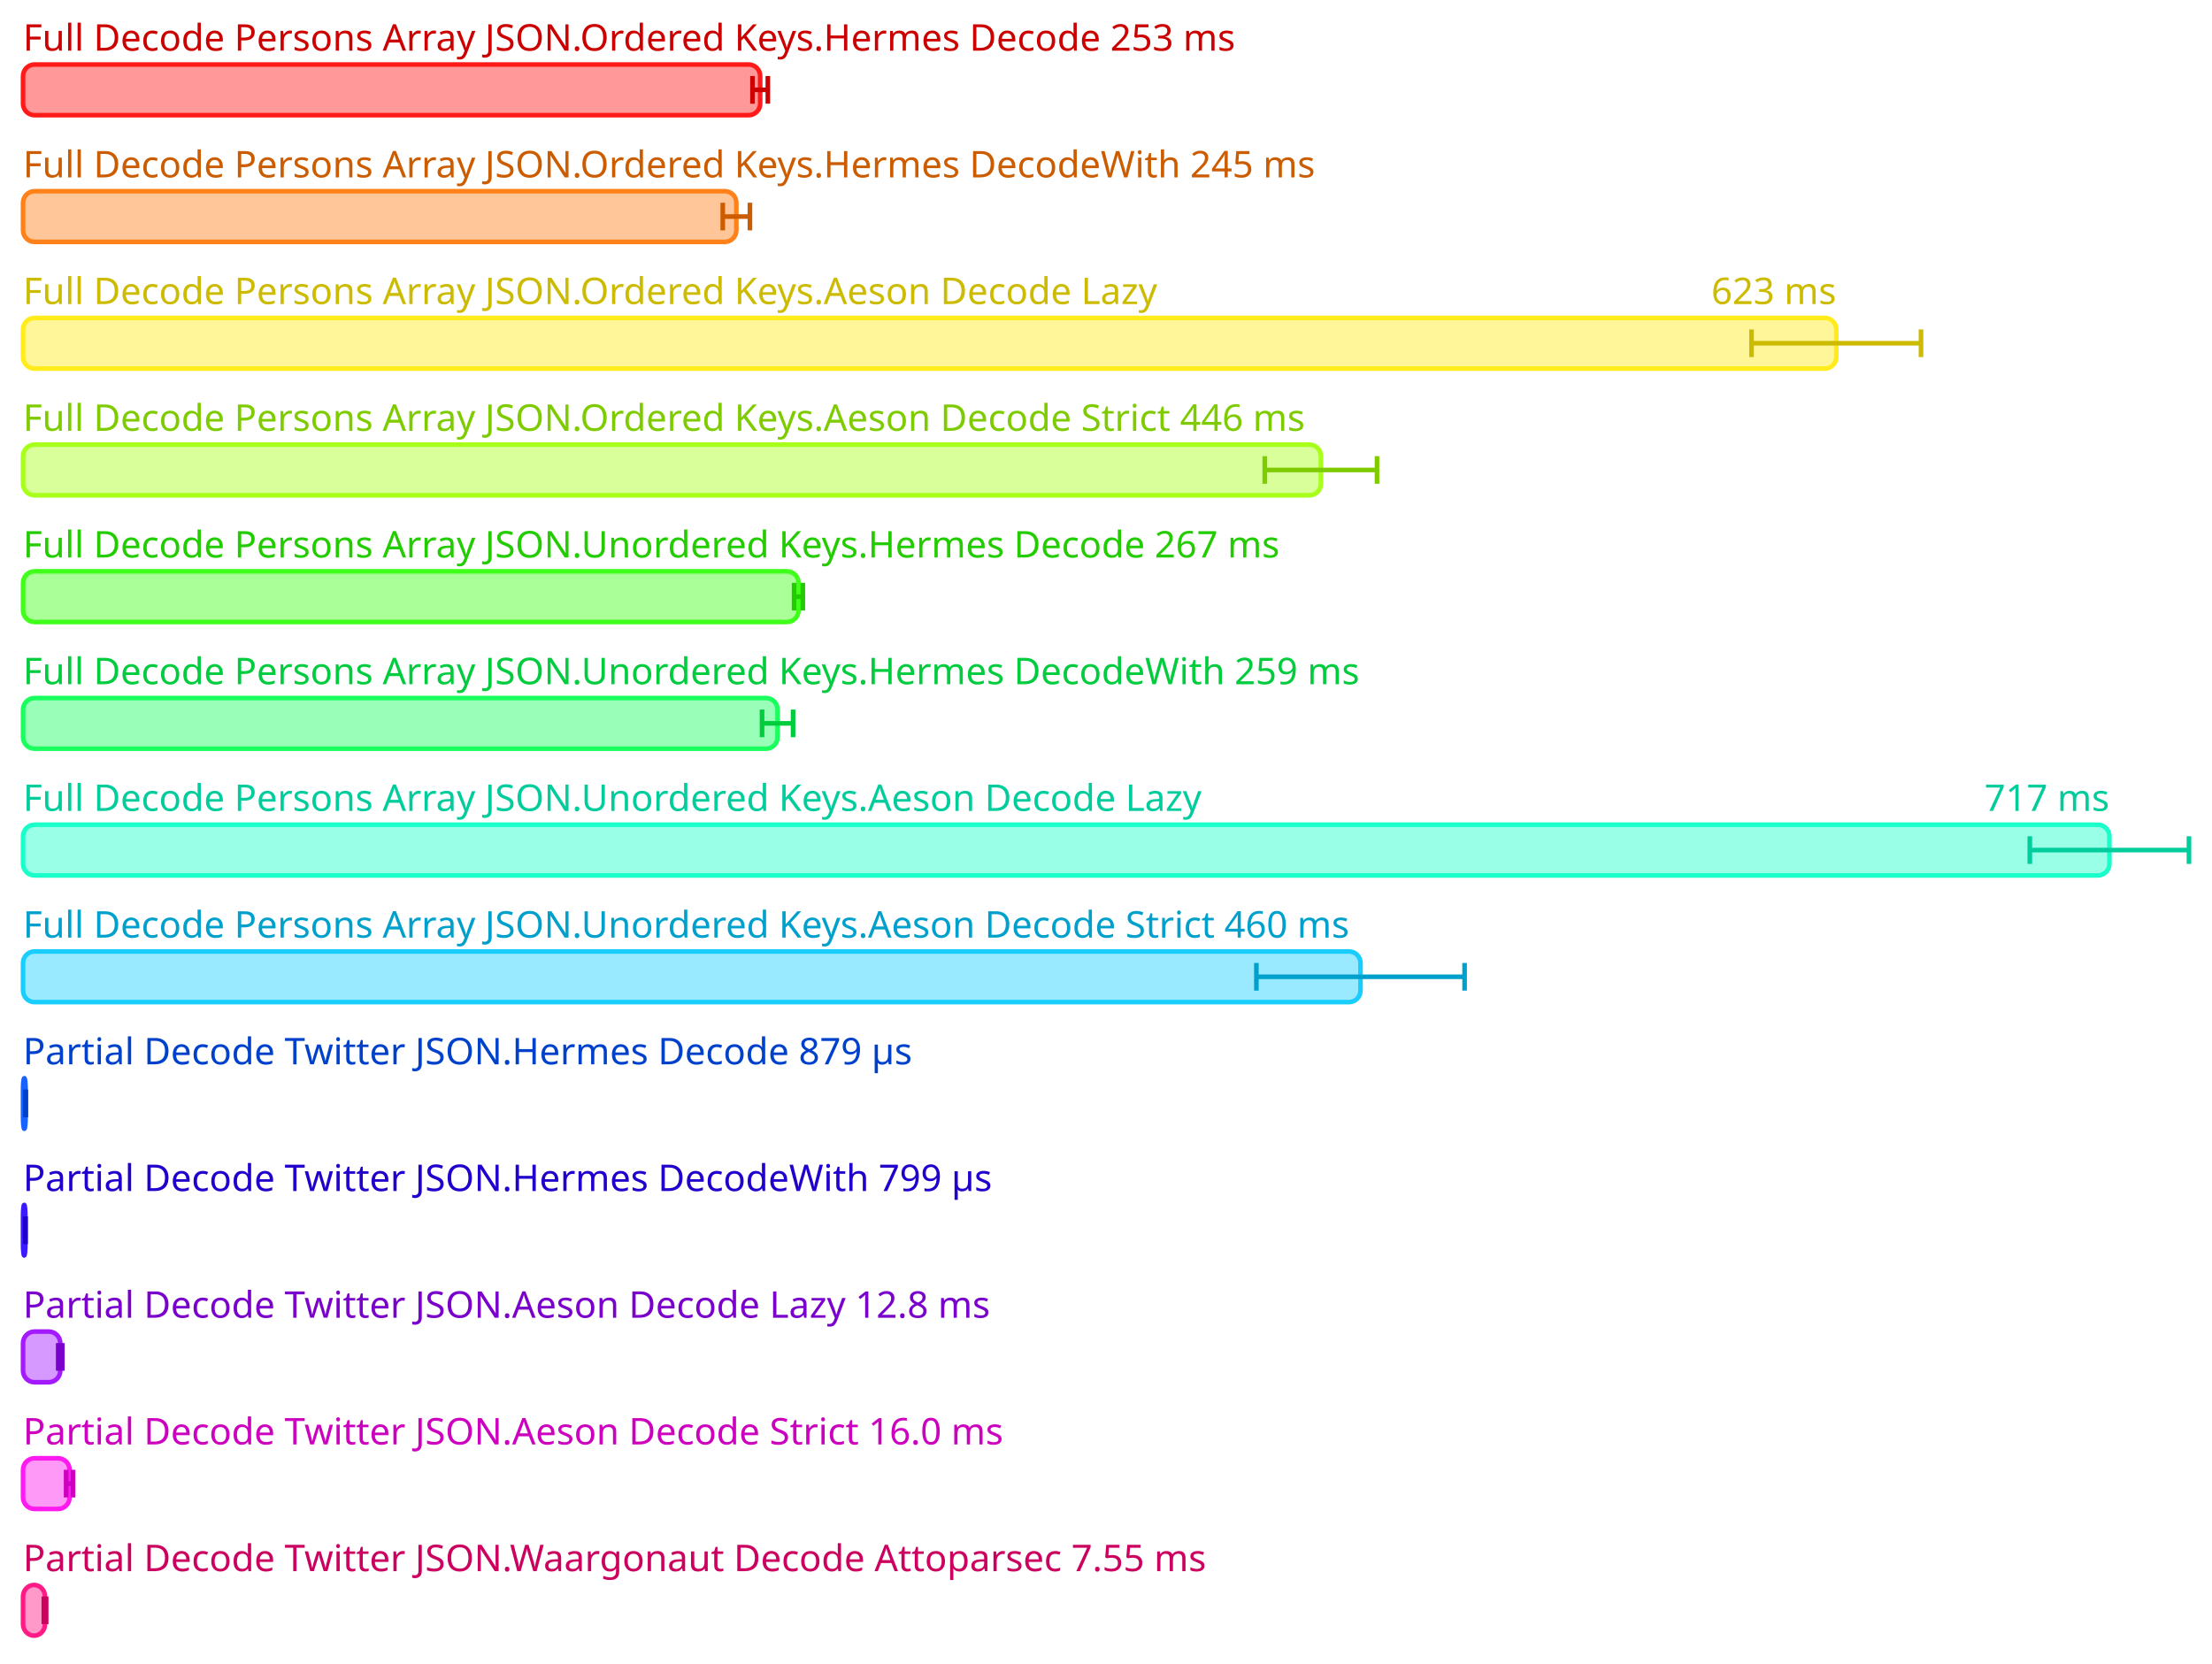
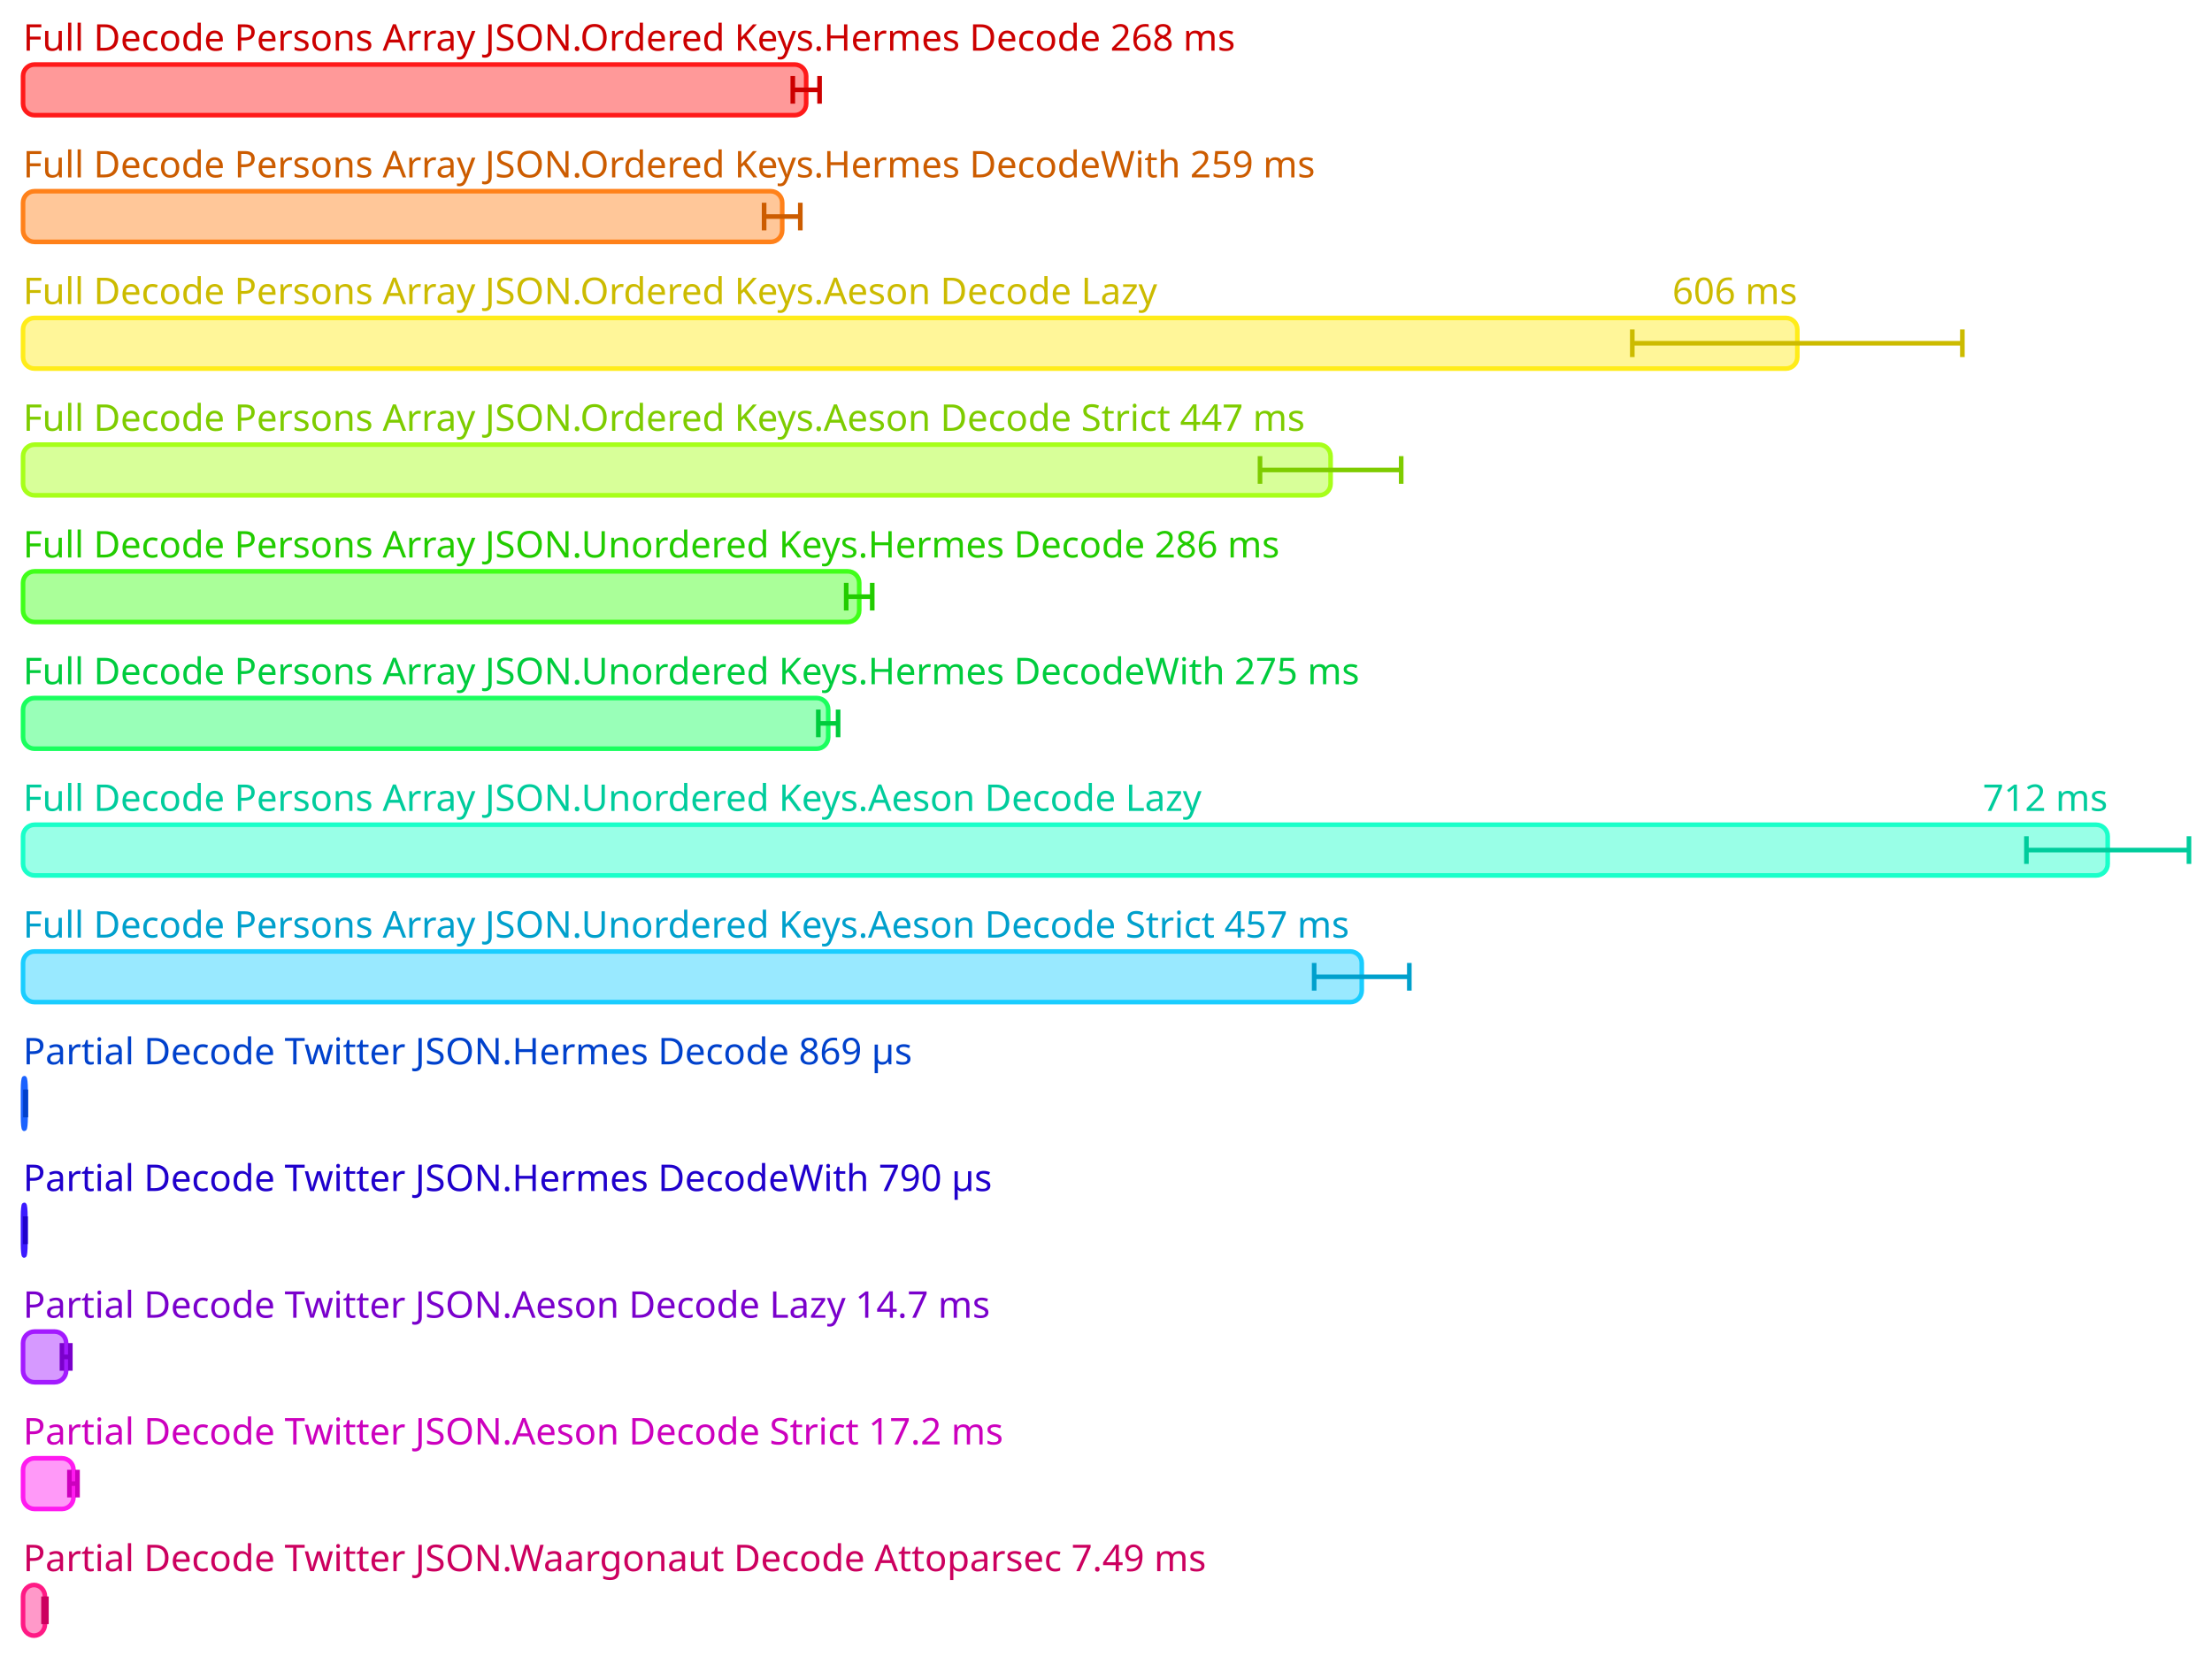
<svg xmlns="http://www.w3.org/2000/svg" height="722" width="960.0" font-size="16" font-family="sans-serif" stroke-width="2">
  <g transform="translate(10.0 0)">
-     <text fill="hsl(0, 100%, 40%)" y="22">Full Decode Persons Array JSON.Ordered Keys.Hermes Decode 253  ms</text>
+     <text fill="hsl(0, 100%, 40%)" y="22">Full Decode Persons Array JSON.Ordered Keys.Hermes Decode 268  ms</text>
    <g>
-       <rect y="28" rx="5" height="22" width="319.911" fill="hsl(0, 100%, 80%)" stroke="hsl(0, 100%, 55%)" />
+       <rect y="28" rx="5" height="22" width="339.879" fill="hsl(0, 100%, 80%)" stroke="hsl(0, 100%, 55%)" />
      <g stroke="hsl(0, 100%, 40%)">
-         <line x1="316.577" x2="323.246" y1="39" y2="39" />
-         <line x1="316.577" x2="316.577" y1="33" y2="45" />
-         <line x1="323.246" x2="323.246" y1="33" y2="45" />
+         <line x1="334.069" x2="345.689" y1="39" y2="39" />
+         <line x1="334.069" x2="334.069" y1="33" y2="45" />
+         <line x1="345.689" x2="345.689" y1="33" y2="45" />
      </g>
    </g>
-     <text fill="hsl(27, 100%, 40%)" y="77">Full Decode Persons Array JSON.Ordered Keys.Hermes DecodeWith 245  ms</text>
+     <text fill="hsl(27, 100%, 40%)" y="77">Full Decode Persons Array JSON.Ordered Keys.Hermes DecodeWith 259  ms</text>
    <g>
-       <rect y="83" rx="5" height="22" width="309.568" fill="hsl(27, 100%, 80%)" stroke="hsl(27, 100%, 55%)" />
+       <rect y="83" rx="5" height="22" width="329.479" fill="hsl(27, 100%, 80%)" stroke="hsl(27, 100%, 55%)" />
      <g stroke="hsl(27, 100%, 40%)">
-         <line x1="303.675" x2="315.461" y1="94" y2="94" />
-         <line x1="303.675" x2="303.675" y1="88" y2="100" />
-         <line x1="315.461" x2="315.461" y1="88" y2="100" />
+         <line x1="321.625" x2="337.333" y1="94" y2="94" />
+         <line x1="321.625" x2="321.625" y1="88" y2="100" />
+         <line x1="337.333" x2="337.333" y1="88" y2="100" />
      </g>
    </g>
    <g fill="hsl(55, 100%, 40%)">
      <text y="132">Full Decode Persons Array JSON.Ordered Keys.Aeson Decode Lazy</text>
-       <text y="132" x="786.936" text-anchor="end">623  ms</text>
+       <text y="132" x="770.035" text-anchor="end">606  ms</text>
    </g>
    <g>
-       <rect y="138" rx="5" height="22" width="786.936" fill="hsl(55, 100%, 80%)" stroke="hsl(55, 100%, 55%)" />
+       <rect y="138" rx="5" height="22" width="770.035" fill="hsl(55, 100%, 80%)" stroke="hsl(55, 100%, 55%)" />
      <g stroke="hsl(55, 100%, 40%)">
-         <line x1="750.164" x2="823.708" y1="149" y2="149" />
-         <line x1="750.164" x2="750.164" y1="143" y2="155" />
-         <line x1="823.708" x2="823.708" y1="143" y2="155" />
+         <line x1="698.409" x2="841.661" y1="149" y2="149" />
+         <line x1="698.409" x2="698.409" y1="143" y2="155" />
+         <line x1="841.661" x2="841.661" y1="143" y2="155" />
      </g>
    </g>
-     <text fill="hsl(83, 100%, 40%)" y="187">Full Decode Persons Array JSON.Ordered Keys.Aeson Decode Strict 446  ms</text>
+     <text fill="hsl(83, 100%, 40%)" y="187">Full Decode Persons Array JSON.Ordered Keys.Aeson Decode Strict 447  ms</text>
    <g>
-       <rect y="193" rx="5" height="22" width="563.265" fill="hsl(83, 100%, 80%)" stroke="hsl(83, 100%, 55%)" />
+       <rect y="193" rx="5" height="22" width="567.478" fill="hsl(83, 100%, 80%)" stroke="hsl(83, 100%, 55%)" />
      <g stroke="hsl(83, 100%, 40%)">
-         <line x1="538.908" x2="587.623" y1="204" y2="204" />
-         <line x1="538.908" x2="538.908" y1="198" y2="210" />
-         <line x1="587.623" x2="587.623" y1="198" y2="210" />
+         <line x1="536.842" x2="598.114" y1="204" y2="204" />
+         <line x1="536.842" x2="536.842" y1="198" y2="210" />
+         <line x1="598.114" x2="598.114" y1="198" y2="210" />
      </g>
    </g>
-     <text fill="hsl(110, 100%, 40%)" y="242">Full Decode Persons Array JSON.Unordered Keys.Hermes Decode 267  ms</text>
+     <text fill="hsl(110, 100%, 40%)" y="242">Full Decode Persons Array JSON.Unordered Keys.Hermes Decode 286  ms</text>
    <g>
-       <rect y="248" rx="5" height="22" width="336.533" fill="hsl(110, 100%, 80%)" stroke="hsl(110, 100%, 55%)" />
+       <rect y="248" rx="5" height="22" width="362.898" fill="hsl(110, 100%, 80%)" stroke="hsl(110, 100%, 55%)" />
      <g stroke="hsl(110, 100%, 40%)">
-         <line x1="334.64" x2="338.426" y1="259" y2="259" />
-         <line x1="334.64" x2="334.64" y1="253" y2="265" />
-         <line x1="338.426" x2="338.426" y1="253" y2="265" />
+         <line x1="357.248" x2="368.548" y1="259" y2="259" />
+         <line x1="357.248" x2="357.248" y1="253" y2="265" />
+         <line x1="368.548" x2="368.548" y1="253" y2="265" />
      </g>
    </g>
-     <text fill="hsl(138, 100%, 40%)" y="297">Full Decode Persons Array JSON.Unordered Keys.Hermes DecodeWith 259  ms</text>
+     <text fill="hsl(138, 100%, 40%)" y="297">Full Decode Persons Array JSON.Unordered Keys.Hermes DecodeWith 275  ms</text>
    <g>
-       <rect y="303" rx="5" height="22" width="327.453" fill="hsl(138, 100%, 80%)" stroke="hsl(138, 100%, 55%)" />
+       <rect y="303" rx="5" height="22" width="349.441" fill="hsl(138, 100%, 80%)" stroke="hsl(138, 100%, 55%)" />
      <g stroke="hsl(138, 100%, 40%)">
-         <line x1="320.719" x2="334.187" y1="314" y2="314" />
-         <line x1="320.719" x2="320.719" y1="308" y2="320" />
-         <line x1="334.187" x2="334.187" y1="308" y2="320" />
+         <line x1="345.148" x2="353.734" y1="314" y2="314" />
+         <line x1="345.148" x2="345.148" y1="308" y2="320" />
+         <line x1="353.734" x2="353.734" y1="308" y2="320" />
      </g>
    </g>
    <g fill="hsl(166, 100%, 40%)">
      <text y="352">Full Decode Persons Array JSON.Unordered Keys.Aeson Decode Lazy</text>
-       <text y="352" x="905.466" text-anchor="end">717  ms</text>
+       <text y="352" x="904.732" text-anchor="end">712  ms</text>
    </g>
    <g>
-       <rect y="358" rx="5" height="22" width="905.466" fill="hsl(166, 100%, 80%)" stroke="hsl(166, 100%, 55%)" />
+       <rect y="358" rx="5" height="22" width="904.732" fill="hsl(166, 100%, 80%)" stroke="hsl(166, 100%, 55%)" />
      <g stroke="hsl(166, 100%, 40%)">
-         <line x1="870.932" x2="940.0" y1="369" y2="369" />
-         <line x1="870.932" x2="870.932" y1="363" y2="375" />
+         <line x1="869.463" x2="940.0" y1="369" y2="369" />
+         <line x1="869.463" x2="869.463" y1="363" y2="375" />
        <line x1="940.0" x2="940.0" y1="363" y2="375" />
      </g>
    </g>
-     <text fill="hsl(193, 100%, 40%)" y="407">Full Decode Persons Array JSON.Unordered Keys.Aeson Decode Strict 460  ms</text>
+     <text fill="hsl(193, 100%, 40%)" y="407">Full Decode Persons Array JSON.Unordered Keys.Aeson Decode Strict 457  ms</text>
    <g>
-       <rect y="413" rx="5" height="22" width="580.447" fill="hsl(193, 100%, 80%)" stroke="hsl(193, 100%, 55%)" />
+       <rect y="413" rx="5" height="22" width="580.993" fill="hsl(193, 100%, 80%)" stroke="hsl(193, 100%, 55%)" />
      <g stroke="hsl(193, 100%, 40%)">
-         <line x1="535.266" x2="625.627" y1="424" y2="424" />
-         <line x1="535.266" x2="535.266" y1="418" y2="430" />
-         <line x1="625.627" x2="625.627" y1="418" y2="430" />
+         <line x1="560.344" x2="601.642" y1="424" y2="424" />
+         <line x1="560.344" x2="560.344" y1="418" y2="430" />
+         <line x1="601.642" x2="601.642" y1="418" y2="430" />
      </g>
    </g>
-     <text fill="hsl(221, 100%, 40%)" y="462">Partial Decode Twitter JSON.Hermes Decode 879  μs</text>
+     <text fill="hsl(221, 100%, 40%)" y="462">Partial Decode Twitter JSON.Hermes Decode 869  μs</text>
    <g>
-       <rect y="468" rx="5" height="22" width="1.109" fill="hsl(221, 100%, 80%)" stroke="hsl(221, 100%, 55%)" />
+       <rect y="468" rx="5" height="22" width="1.104" fill="hsl(221, 100%, 80%)" stroke="hsl(221, 100%, 55%)" />
      <g stroke="hsl(221, 100%, 40%)">
-         <line x1="1.049" x2="1.17" y1="479" y2="479" />
-         <line x1="1.049" x2="1.049" y1="473" y2="485" />
-         <line x1="1.17" x2="1.17" y1="473" y2="485" />
+         <line x1="1.043" x2="1.166" y1="479" y2="479" />
+         <line x1="1.043" x2="1.043" y1="473" y2="485" />
+         <line x1="1.166" x2="1.166" y1="473" y2="485" />
      </g>
    </g>
-     <text fill="hsl(249, 100%, 40%)" y="517">Partial Decode Twitter JSON.Hermes DecodeWith 799  μs</text>
+     <text fill="hsl(249, 100%, 40%)" y="517">Partial Decode Twitter JSON.Hermes DecodeWith 790  μs</text>
    <g>
-       <rect y="523" rx="5" height="22" width="1.008" fill="hsl(249, 100%, 80%)" stroke="hsl(249, 100%, 55%)" />
+       <rect y="523" rx="5" height="22" width="1.004" fill="hsl(249, 100%, 80%)" stroke="hsl(249, 100%, 55%)" />
      <g stroke="hsl(249, 100%, 40%)">
-         <line x1="0.949" x2="1.068" y1="534" y2="534" />
-         <line x1="0.949" x2="0.949" y1="528" y2="540" />
-         <line x1="1.068" x2="1.068" y1="528" y2="540" />
+         <line x1="0.943" x2="1.065" y1="534" y2="534" />
+         <line x1="0.943" x2="0.943" y1="528" y2="540" />
+         <line x1="1.065" x2="1.065" y1="528" y2="540" />
      </g>
    </g>
-     <text fill="hsl(276, 100%, 40%)" y="572">Partial Decode Twitter JSON.Aeson Decode Lazy 12.8 ms</text>
+     <text fill="hsl(276, 100%, 40%)" y="572">Partial Decode Twitter JSON.Aeson Decode Lazy 14.7 ms</text>
    <g>
-       <rect y="578" rx="5" height="22" width="16.153" fill="hsl(276, 100%, 80%)" stroke="hsl(276, 100%, 55%)" />
+       <rect y="578" rx="5" height="22" width="18.705" fill="hsl(276, 100%, 80%)" stroke="hsl(276, 100%, 55%)" />
      <g stroke="hsl(276, 100%, 40%)">
-         <line x1="15.263" x2="17.044" y1="589" y2="589" />
-         <line x1="15.263" x2="15.263" y1="583" y2="595" />
-         <line x1="17.044" x2="17.044" y1="583" y2="595" />
+         <line x1="16.89" x2="20.521" y1="589" y2="589" />
+         <line x1="16.89" x2="16.89" y1="583" y2="595" />
+         <line x1="20.521" x2="20.521" y1="583" y2="595" />
      </g>
    </g>
-     <text fill="hsl(304, 100%, 40%)" y="627">Partial Decode Twitter JSON.Aeson Decode Strict 16.0 ms</text>
+     <text fill="hsl(304, 100%, 40%)" y="627">Partial Decode Twitter JSON.Aeson Decode Strict 17.2 ms</text>
    <g>
-       <rect y="633" rx="5" height="22" width="20.19" fill="hsl(304, 100%, 80%)" stroke="hsl(304, 100%, 55%)" />
+       <rect y="633" rx="5" height="22" width="21.885" fill="hsl(304, 100%, 80%)" stroke="hsl(304, 100%, 55%)" />
      <g stroke="hsl(304, 100%, 40%)">
-         <line x1="18.694" x2="21.686" y1="644" y2="644" />
-         <line x1="18.694" x2="18.694" y1="638" y2="650" />
-         <line x1="21.686" x2="21.686" y1="638" y2="650" />
+         <line x1="20.126" x2="23.644" y1="644" y2="644" />
+         <line x1="20.126" x2="20.126" y1="638" y2="650" />
+         <line x1="23.644" x2="23.644" y1="638" y2="650" />
      </g>
    </g>
-     <text fill="hsl(332, 100%, 40%)" y="682">Partial Decode Twitter JSON.Waargonaut Decode Attoparsec 7.55 ms</text>
+     <text fill="hsl(332, 100%, 40%)" y="682">Partial Decode Twitter JSON.Waargonaut Decode Attoparsec 7.49 ms</text>
    <g>
-       <rect y="688" rx="5" height="22" width="9.531" fill="hsl(332, 100%, 80%)" stroke="hsl(332, 100%, 55%)" />
+       <rect y="688" rx="5" height="22" width="9.517" fill="hsl(332, 100%, 80%)" stroke="hsl(332, 100%, 55%)" />
      <g stroke="hsl(332, 100%, 40%)">
-         <line x1="9.025" x2="10.037" y1="699" y2="699" />
-         <line x1="9.025" x2="9.025" y1="693" y2="705" />
-         <line x1="10.037" x2="10.037" y1="693" y2="705" />
+         <line x1="8.89" x2="10.143" y1="699" y2="699" />
+         <line x1="8.89" x2="8.89" y1="693" y2="705" />
+         <line x1="10.143" x2="10.143" y1="693" y2="705" />
      </g>
    </g>
  </g>
</svg>
